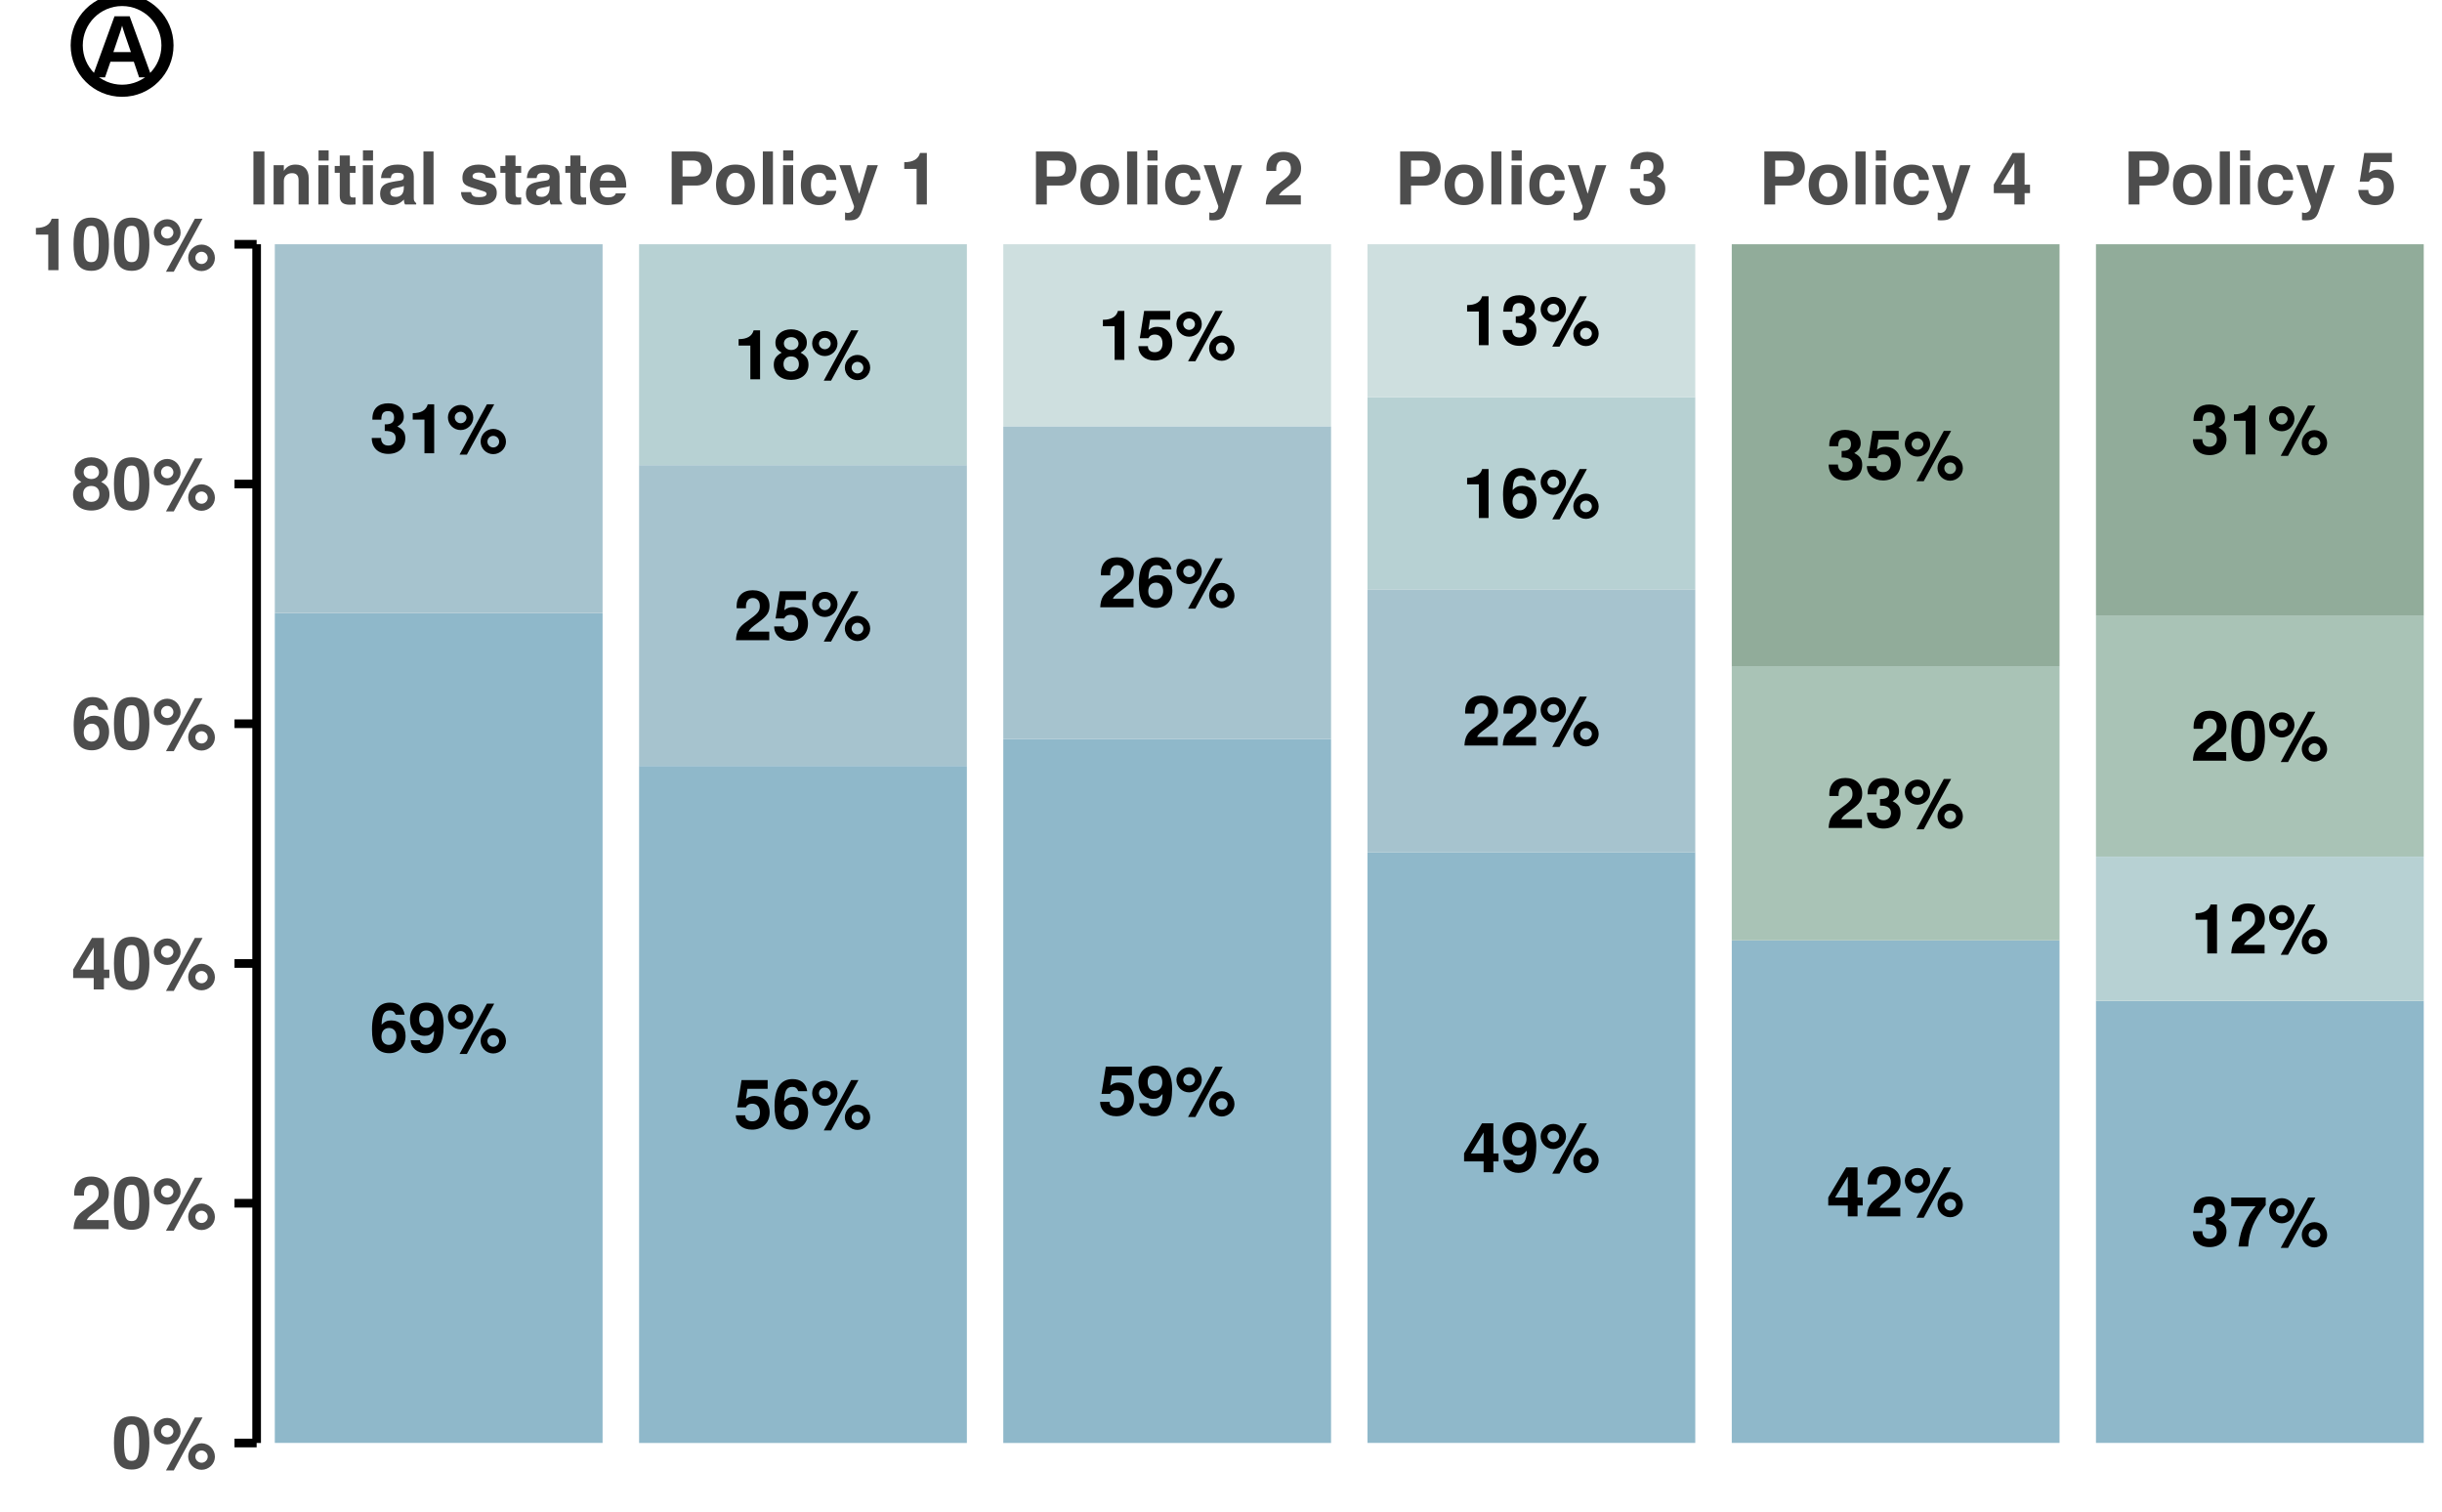
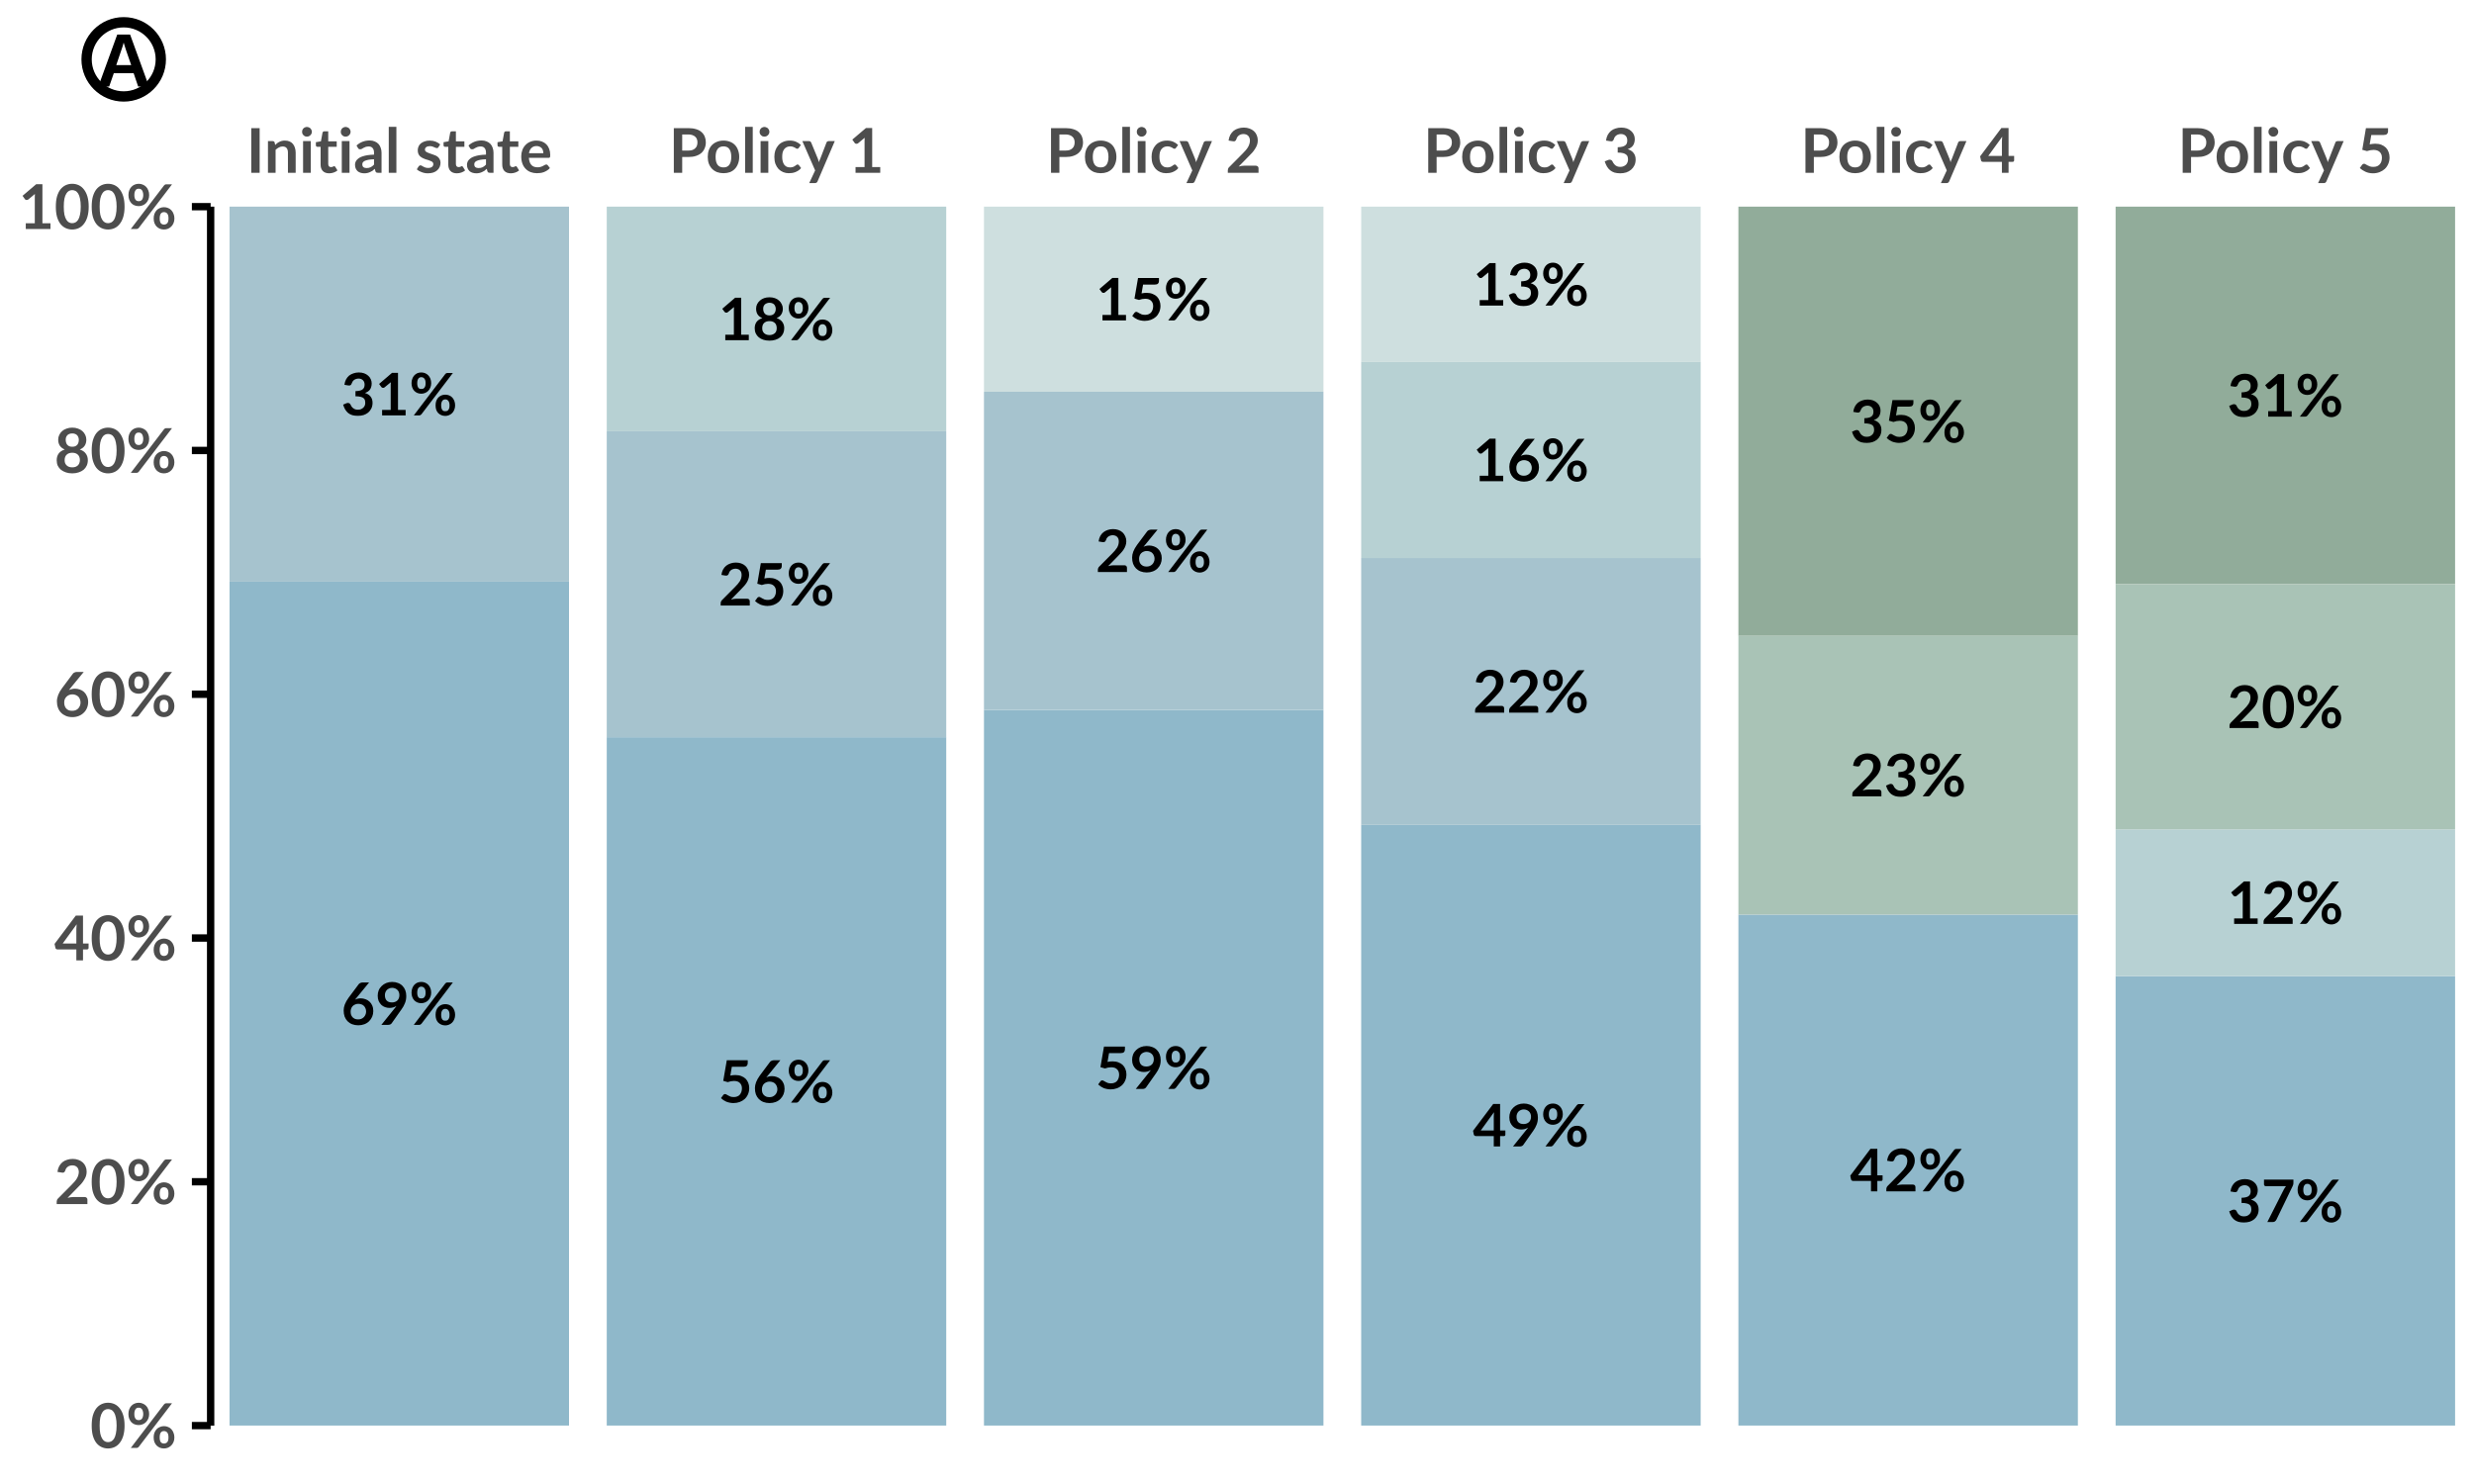
- <svg xmlns="http://www.w3.org/2000/svg" class="svglite" width="302.40pt" height="187.20pt" viewBox="0 0 302.40 187.20">
+ <svg xmlns="http://www.w3.org/2000/svg" class="svglite" width="360.00pt" height="216.00pt" viewBox="0 0 360.00 216.00">
  <defs>
    <style type="text/css">
    .svglite line, .svglite polyline, .svglite polygon, .svglite path, .svglite rect, .svglite circle {
      fill: none;
      stroke: #000000;
      stroke-linecap: round;
      stroke-linejoin: round;
      stroke-miterlimit: 10.00;
    }
    .svglite text {
      white-space: pre;
    }
  </style>
  </defs>
  <rect width="100%" height="100%" style="stroke: none; fill: none;" />
  <defs>
-     <clipPath id="cpMC4wMHwzMDIuNDB8MC4wMHwxODcuMjA=">
-       <rect x="0.00" y="0.00" width="302.40" height="187.20" />
+     <clipPath id="cpMC4wMHwzNjAuMDB8MC4wMHwyMTYuMDA=">
+       <rect x="0.00" y="0.00" width="360.00" height="216.00" />
    </clipPath>
  </defs>
-   <g clip-path="url(#cpMC4wMHwzMDIuNDB8MC4wMHwxODcuMjA=)">
+   <g clip-path="url(#cpMC4wMHwzNjAuMDB8MC4wMHwyMTYuMDA=)">
</g>
  <defs>
-     <clipPath id="cpMzEuNzh8MzAyLjQwfDMwLjI1fDE3OC43MA==">
-       <rect x="31.78" y="30.25" width="270.62" height="148.45" />
+     <clipPath id="cpMzAuNjV8MzYwLjAwfDMwLjA4fDIwNy41MA==">
+       <rect x="30.65" y="30.08" width="329.35" height="177.41" />
    </clipPath>
  </defs>
-   <g clip-path="url(#cpMzEuNzh8MzAyLjQwfDMwLjI1fDE3OC43MA==)">
+   <g clip-path="url(#cpMzAuNjV8MzYwLjAwfDMwLjA4fDIwNy41MA==)">
</g>
-   <g clip-path="url(#cpMC4wMHwzMDIuNDB8MC4wMHwxODcuMjA=)">
-     <rect x="-0" y="-0" width="302.40" height="187.20" style="stroke-width: 1.07; stroke: none;" />
+   <g clip-path="url(#cpMC4wMHwzNjAuMDB8MC4wMHwyMTYuMDA=)">
+     <rect x="0.00" y="0.00" width="360.00" height="216.00" style="stroke-width: 1.07; stroke: none;" />
  </g>
-   <g clip-path="url(#cpMzEuNzh8MzAyLjQwfDMwLjI1fDE3OC43MA==)">
-     <rect x="31.78" y="30.25" width="270.62" height="148.45" style="stroke-width: 1.07; stroke: none;" />
-     <rect x="34.03" y="75.92" width="40.59" height="102.77" style="stroke-width: 1.07; stroke: none; stroke-linecap: square; stroke-linejoin: miter; fill: #8FB8CA;" />
-     <rect x="34.03" y="30.25" width="40.59" height="45.67" style="stroke-width: 1.07; stroke: none; stroke-linecap: square; stroke-linejoin: miter; fill: #A6C3CE;" />
-     <rect x="79.14" y="94.86" width="40.59" height="83.84" style="stroke-width: 1.07; stroke: none; stroke-linecap: square; stroke-linejoin: miter; fill: #8FB8CA;" />
-     <rect x="79.14" y="57.60" width="40.59" height="37.26" style="stroke-width: 1.07; stroke: none; stroke-linecap: square; stroke-linejoin: miter; fill: #A6C3CE;" />
-     <rect x="79.14" y="30.25" width="40.59" height="27.35" style="stroke-width: 1.07; stroke: none; stroke-linecap: square; stroke-linejoin: miter; fill: #B7D1D3;" />
-     <rect x="124.24" y="91.53" width="40.59" height="87.17" style="stroke-width: 1.07; stroke: none; stroke-linecap: square; stroke-linejoin: miter; fill: #8FB8CA;" />
-     <rect x="124.24" y="52.79" width="40.59" height="38.74" style="stroke-width: 1.07; stroke: none; stroke-linecap: square; stroke-linejoin: miter; fill: #A6C3CE;" />
-     <rect x="124.24" y="30.25" width="40.59" height="22.54" style="stroke-width: 1.07; stroke: none; stroke-linecap: square; stroke-linejoin: miter; fill: #CEDFDF;" />
-     <rect x="169.34" y="105.54" width="40.59" height="73.15" style="stroke-width: 1.07; stroke: none; stroke-linecap: square; stroke-linejoin: miter; fill: #8FB8CA;" />
-     <rect x="169.34" y="73.04" width="40.59" height="32.51" style="stroke-width: 1.07; stroke: none; stroke-linecap: square; stroke-linejoin: miter; fill: #A6C3CE;" />
-     <rect x="169.34" y="49.17" width="40.59" height="23.87" style="stroke-width: 1.07; stroke: none; stroke-linecap: square; stroke-linejoin: miter; fill: #B7D1D3;" />
-     <rect x="169.34" y="30.25" width="40.59" height="18.92" style="stroke-width: 1.07; stroke: none; stroke-linecap: square; stroke-linejoin: miter; fill: #CEDFDF;" />
-     <rect x="214.45" y="116.46" width="40.59" height="62.23" style="stroke-width: 1.07; stroke: none; stroke-linecap: square; stroke-linejoin: miter; fill: #8FB8CA;" />
-     <rect x="214.45" y="82.50" width="40.59" height="33.96" style="stroke-width: 1.07; stroke: none; stroke-linecap: square; stroke-linejoin: miter; fill: #A9C3B6;" />
-     <rect x="214.45" y="30.25" width="40.59" height="52.25" style="stroke-width: 1.07; stroke: none; stroke-linecap: square; stroke-linejoin: miter; fill: #91AC9A;" />
-     <rect x="259.55" y="123.95" width="40.59" height="54.74" style="stroke-width: 1.07; stroke: none; stroke-linecap: square; stroke-linejoin: miter; fill: #8FB8CA;" />
-     <rect x="259.55" y="106.09" width="40.59" height="17.86" style="stroke-width: 1.07; stroke: none; stroke-linecap: square; stroke-linejoin: miter; fill: #B7D1D3;" />
-     <rect x="259.55" y="76.21" width="40.59" height="29.87" style="stroke-width: 1.07; stroke: none; stroke-linecap: square; stroke-linejoin: miter; fill: #A9C3B6;" />
-     <rect x="259.55" y="30.25" width="40.59" height="45.96" style="stroke-width: 1.07; stroke: none; stroke-linecap: square; stroke-linejoin: miter; fill: #91AC9A;" />
-     <text x="54.33" y="130.35" text-anchor="middle" style="font-size: 8.54px; font-weight: bold; font-family: &quot;Helvetica Neue&quot;;" textLength="18.02px" lengthAdjust="spacingAndGlyphs">69%</text>
-     <text x="54.33" y="56.13" text-anchor="middle" style="font-size: 8.54px; font-weight: bold; font-family: &quot;Helvetica Neue&quot;;" textLength="18.02px" lengthAdjust="spacingAndGlyphs">31%</text>
-     <text x="99.43" y="139.82" text-anchor="middle" style="font-size: 8.54px; font-weight: bold; font-family: &quot;Helvetica Neue&quot;;" textLength="18.02px" lengthAdjust="spacingAndGlyphs">56%</text>
-     <text x="99.43" y="79.28" text-anchor="middle" style="font-size: 8.54px; font-weight: bold; font-family: &quot;Helvetica Neue&quot;;" textLength="18.02px" lengthAdjust="spacingAndGlyphs">25%</text>
-     <text x="99.43" y="46.97" text-anchor="middle" style="font-size: 8.54px; font-weight: bold; font-family: &quot;Helvetica Neue&quot;;" textLength="18.02px" lengthAdjust="spacingAndGlyphs">18%</text>
-     <text x="144.54" y="138.16" text-anchor="middle" style="font-size: 8.54px; font-weight: bold; font-family: &quot;Helvetica Neue&quot;;" textLength="18.02px" lengthAdjust="spacingAndGlyphs">59%</text>
-     <text x="144.54" y="75.20" text-anchor="middle" style="font-size: 8.54px; font-weight: bold; font-family: &quot;Helvetica Neue&quot;;" textLength="18.02px" lengthAdjust="spacingAndGlyphs">26%</text>
-     <text x="144.54" y="44.57" text-anchor="middle" style="font-size: 8.54px; font-weight: bold; font-family: &quot;Helvetica Neue&quot;;" textLength="18.02px" lengthAdjust="spacingAndGlyphs">15%</text>
-     <text x="189.64" y="145.17" text-anchor="middle" style="font-size: 8.54px; font-weight: bold; font-family: &quot;Helvetica Neue&quot;;" textLength="18.02px" lengthAdjust="spacingAndGlyphs">49%</text>
-     <text x="189.64" y="92.33" text-anchor="middle" style="font-size: 8.54px; font-weight: bold; font-family: &quot;Helvetica Neue&quot;;" textLength="18.02px" lengthAdjust="spacingAndGlyphs">22%</text>
-     <text x="189.64" y="64.15" text-anchor="middle" style="font-size: 8.54px; font-weight: bold; font-family: &quot;Helvetica Neue&quot;;" textLength="18.02px" lengthAdjust="spacingAndGlyphs">16%</text>
-     <text x="189.64" y="42.75" text-anchor="middle" style="font-size: 8.54px; font-weight: bold; font-family: &quot;Helvetica Neue&quot;;" textLength="18.02px" lengthAdjust="spacingAndGlyphs">13%</text>
-     <text x="234.74" y="150.63" text-anchor="middle" style="font-size: 8.54px; font-weight: bold; font-family: &quot;Helvetica Neue&quot;;" textLength="18.02px" lengthAdjust="spacingAndGlyphs">42%</text>
-     <text x="234.74" y="102.53" text-anchor="middle" style="font-size: 8.54px; font-weight: bold; font-family: &quot;Helvetica Neue&quot;;" textLength="18.02px" lengthAdjust="spacingAndGlyphs">23%</text>
-     <text x="234.74" y="59.42" text-anchor="middle" style="font-size: 8.54px; font-weight: bold; font-family: &quot;Helvetica Neue&quot;;" textLength="18.02px" lengthAdjust="spacingAndGlyphs">35%</text>
-     <text x="279.85" y="154.37" text-anchor="middle" style="font-size: 8.54px; font-weight: bold; font-family: &quot;Helvetica Neue&quot;;" textLength="18.02px" lengthAdjust="spacingAndGlyphs">37%</text>
-     <text x="279.85" y="118.07" text-anchor="middle" style="font-size: 8.54px; font-weight: bold; font-family: &quot;Helvetica Neue&quot;;" textLength="18.02px" lengthAdjust="spacingAndGlyphs">12%</text>
-     <text x="279.85" y="94.20" text-anchor="middle" style="font-size: 8.54px; font-weight: bold; font-family: &quot;Helvetica Neue&quot;;" textLength="18.02px" lengthAdjust="spacingAndGlyphs">20%</text>
-     <text x="279.85" y="56.28" text-anchor="middle" style="font-size: 8.54px; font-weight: bold; font-family: &quot;Helvetica Neue&quot;;" textLength="18.02px" lengthAdjust="spacingAndGlyphs">31%</text>
+   <g clip-path="url(#cpMzAuNjV8MzYwLjAwfDMwLjA4fDIwNy41MA==)">
+     <rect x="30.65" y="30.08" width="329.35" height="177.41" style="stroke-width: 1.07; stroke: none;" />
+     <rect x="33.40" y="84.67" width="49.40" height="122.83" style="stroke-width: 1.07; stroke: none; stroke-linecap: square; stroke-linejoin: miter; fill: #8FB8CA;" />
+     <rect x="33.40" y="30.08" width="49.40" height="54.58" style="stroke-width: 1.07; stroke: none; stroke-linecap: square; stroke-linejoin: miter; fill: #A6C3CE;" />
+     <rect x="88.29" y="107.30" width="49.40" height="100.19" style="stroke-width: 1.07; stroke: none; stroke-linecap: square; stroke-linejoin: miter; fill: #8FB8CA;" />
+     <rect x="88.29" y="62.78" width="49.40" height="44.53" style="stroke-width: 1.07; stroke: none; stroke-linecap: square; stroke-linejoin: miter; fill: #A6C3CE;" />
+     <rect x="88.29" y="30.08" width="49.40" height="32.69" style="stroke-width: 1.07; stroke: none; stroke-linecap: square; stroke-linejoin: miter; fill: #B7D1D3;" />
+     <rect x="143.18" y="103.32" width="49.40" height="104.18" style="stroke-width: 1.07; stroke: none; stroke-linecap: square; stroke-linejoin: miter; fill: #8FB8CA;" />
+     <rect x="143.18" y="57.02" width="49.40" height="46.30" style="stroke-width: 1.07; stroke: none; stroke-linecap: square; stroke-linejoin: miter; fill: #A6C3CE;" />
+     <rect x="143.18" y="30.08" width="49.40" height="26.94" style="stroke-width: 1.07; stroke: none; stroke-linecap: square; stroke-linejoin: miter; fill: #CEDFDF;" />
+     <rect x="198.07" y="120.07" width="49.40" height="87.43" style="stroke-width: 1.07; stroke: none; stroke-linecap: square; stroke-linejoin: miter; fill: #8FB8CA;" />
+     <rect x="198.07" y="81.22" width="49.40" height="38.85" style="stroke-width: 1.07; stroke: none; stroke-linecap: square; stroke-linejoin: miter; fill: #A6C3CE;" />
+     <rect x="198.07" y="52.69" width="49.40" height="28.53" style="stroke-width: 1.07; stroke: none; stroke-linecap: square; stroke-linejoin: miter; fill: #B7D1D3;" />
+     <rect x="198.07" y="30.08" width="49.40" height="22.61" style="stroke-width: 1.07; stroke: none; stroke-linecap: square; stroke-linejoin: miter; fill: #CEDFDF;" />
+     <rect x="252.96" y="133.12" width="49.40" height="74.38" style="stroke-width: 1.07; stroke: none; stroke-linecap: square; stroke-linejoin: miter; fill: #8FB8CA;" />
+     <rect x="252.96" y="92.53" width="49.40" height="40.59" style="stroke-width: 1.07; stroke: none; stroke-linecap: square; stroke-linejoin: miter; fill: #A9C3B6;" />
+     <rect x="252.96" y="30.08" width="49.40" height="62.45" style="stroke-width: 1.07; stroke: none; stroke-linecap: square; stroke-linejoin: miter; fill: #91AC9A;" />
+     <rect x="307.85" y="142.07" width="49.40" height="65.43" style="stroke-width: 1.07; stroke: none; stroke-linecap: square; stroke-linejoin: miter; fill: #8FB8CA;" />
+     <rect x="307.85" y="120.72" width="49.40" height="21.35" style="stroke-width: 1.07; stroke: none; stroke-linecap: square; stroke-linejoin: miter; fill: #B7D1D3;" />
+     <rect x="307.85" y="85.02" width="49.40" height="35.70" style="stroke-width: 1.07; stroke: none; stroke-linecap: square; stroke-linejoin: miter; fill: #A9C3B6;" />
+     <rect x="307.85" y="30.08" width="49.40" height="54.93" style="stroke-width: 1.07; stroke: none; stroke-linecap: square; stroke-linejoin: miter; fill: #91AC9A;" />
+     <text x="58.10" y="149.17" text-anchor="middle" style="font-size: 8.54px; font-weight: bold; font-family: &quot;Lato&quot;;" textLength="16.75px" lengthAdjust="spacingAndGlyphs">69%</text>
+     <text x="58.10" y="60.46" text-anchor="middle" style="font-size: 8.54px; font-weight: bold; font-family: &quot;Lato&quot;;" textLength="16.75px" lengthAdjust="spacingAndGlyphs">31%</text>
+     <text x="112.99" y="160.49" text-anchor="middle" style="font-size: 8.54px; font-weight: bold; font-family: &quot;Lato&quot;;" textLength="16.75px" lengthAdjust="spacingAndGlyphs">56%</text>
+     <text x="112.99" y="88.13" text-anchor="middle" style="font-size: 8.54px; font-weight: bold; font-family: &quot;Lato&quot;;" textLength="16.75px" lengthAdjust="spacingAndGlyphs">25%</text>
+     <text x="112.99" y="49.52" text-anchor="middle" style="font-size: 8.54px; font-weight: bold; font-family: &quot;Lato&quot;;" textLength="16.75px" lengthAdjust="spacingAndGlyphs">18%</text>
+     <text x="167.88" y="158.50" text-anchor="middle" style="font-size: 8.54px; font-weight: bold; font-family: &quot;Lato&quot;;" textLength="16.75px" lengthAdjust="spacingAndGlyphs">59%</text>
+     <text x="167.88" y="83.26" text-anchor="middle" style="font-size: 8.54px; font-weight: bold; font-family: &quot;Lato&quot;;" textLength="16.75px" lengthAdjust="spacingAndGlyphs">26%</text>
+     <text x="167.88" y="46.64" text-anchor="middle" style="font-size: 8.54px; font-weight: bold; font-family: &quot;Lato&quot;;" textLength="16.75px" lengthAdjust="spacingAndGlyphs">15%</text>
+     <text x="222.77" y="166.87" text-anchor="middle" style="font-size: 8.54px; font-weight: bold; font-family: &quot;Lato&quot;;" textLength="16.75px" lengthAdjust="spacingAndGlyphs">49%</text>
+     <text x="222.77" y="103.73" text-anchor="middle" style="font-size: 8.54px; font-weight: bold; font-family: &quot;Lato&quot;;" textLength="16.75px" lengthAdjust="spacingAndGlyphs">22%</text>
+     <text x="222.77" y="70.04" text-anchor="middle" style="font-size: 8.54px; font-weight: bold; font-family: &quot;Lato&quot;;" textLength="16.75px" lengthAdjust="spacingAndGlyphs">16%</text>
+     <text x="222.77" y="44.48" text-anchor="middle" style="font-size: 8.54px; font-weight: bold; font-family: &quot;Lato&quot;;" textLength="16.75px" lengthAdjust="spacingAndGlyphs">13%</text>
+     <text x="277.66" y="173.40" text-anchor="middle" style="font-size: 8.54px; font-weight: bold; font-family: &quot;Lato&quot;;" textLength="16.75px" lengthAdjust="spacingAndGlyphs">42%</text>
+     <text x="277.66" y="115.91" text-anchor="middle" style="font-size: 8.54px; font-weight: bold; font-family: &quot;Lato&quot;;" textLength="16.75px" lengthAdjust="spacingAndGlyphs">23%</text>
+     <text x="277.66" y="64.40" text-anchor="middle" style="font-size: 8.54px; font-weight: bold; font-family: &quot;Lato&quot;;" textLength="16.75px" lengthAdjust="spacingAndGlyphs">35%</text>
+     <text x="332.55" y="177.87" text-anchor="middle" style="font-size: 8.54px; font-weight: bold; font-family: &quot;Lato&quot;;" textLength="16.75px" lengthAdjust="spacingAndGlyphs">37%</text>
+     <text x="332.55" y="134.48" text-anchor="middle" style="font-size: 8.54px; font-weight: bold; font-family: &quot;Lato&quot;;" textLength="16.75px" lengthAdjust="spacingAndGlyphs">12%</text>
+     <text x="332.55" y="105.96" text-anchor="middle" style="font-size: 8.54px; font-weight: bold; font-family: &quot;Lato&quot;;" textLength="16.75px" lengthAdjust="spacingAndGlyphs">20%</text>
+     <text x="332.55" y="60.64" text-anchor="middle" style="font-size: 8.54px; font-weight: bold; font-family: &quot;Lato&quot;;" textLength="16.75px" lengthAdjust="spacingAndGlyphs">31%</text>
  </g>
-   <g clip-path="url(#cpMC4wMHwzMDIuNDB8MC4wMHwxODcuMjA=)">
-     <text x="54.33" y="25.32" text-anchor="middle" style="font-size: 9.00px; font-weight: bold;fill: #4D4D4D; font-family: &quot;Helvetica Neue&quot;;" textLength="47.32px" lengthAdjust="spacingAndGlyphs">Initial state</text>
-     <text x="99.43" y="25.32" text-anchor="middle" style="font-size: 9.00px; font-weight: bold;fill: #4D4D4D; font-family: &quot;Helvetica Neue&quot;;" textLength="33.51px" lengthAdjust="spacingAndGlyphs">Policy 1</text>
-     <text x="144.54" y="25.32" text-anchor="middle" style="font-size: 9.00px; font-weight: bold;fill: #4D4D4D; font-family: &quot;Helvetica Neue&quot;;" textLength="33.51px" lengthAdjust="spacingAndGlyphs">Policy 2</text>
-     <text x="189.64" y="25.32" text-anchor="middle" style="font-size: 9.00px; font-weight: bold;fill: #4D4D4D; font-family: &quot;Helvetica Neue&quot;;" textLength="33.51px" lengthAdjust="spacingAndGlyphs">Policy 3</text>
-     <text x="234.74" y="25.32" text-anchor="middle" style="font-size: 9.00px; font-weight: bold;fill: #4D4D4D; font-family: &quot;Helvetica Neue&quot;;" textLength="33.51px" lengthAdjust="spacingAndGlyphs">Policy 4</text>
-     <text x="279.85" y="25.32" text-anchor="middle" style="font-size: 9.00px; font-weight: bold;fill: #4D4D4D; font-family: &quot;Helvetica Neue&quot;;" textLength="33.51px" lengthAdjust="spacingAndGlyphs">Policy 5</text>
-     <polyline points="31.78,178.70 31.78,30.25 " style="stroke-width: 1.07; stroke-linecap: butt;" />
-     <text x="26.85" y="181.91" text-anchor="end" style="font-size: 9.00px; font-weight: bold;fill: #4D4D4D; font-family: &quot;Helvetica Neue&quot;;" textLength="14.00px" lengthAdjust="spacingAndGlyphs">0%</text>
-     <text x="26.85" y="152.22" text-anchor="end" style="font-size: 9.00px; font-weight: bold;fill: #4D4D4D; font-family: &quot;Helvetica Neue&quot;;" textLength="19.01px" lengthAdjust="spacingAndGlyphs">20%</text>
-     <text x="26.85" y="122.53" text-anchor="end" style="font-size: 9.00px; font-weight: bold;fill: #4D4D4D; font-family: &quot;Helvetica Neue&quot;;" textLength="19.01px" lengthAdjust="spacingAndGlyphs">40%</text>
-     <text x="26.85" y="92.84" text-anchor="end" style="font-size: 9.00px; font-weight: bold;fill: #4D4D4D; font-family: &quot;Helvetica Neue&quot;;" textLength="19.01px" lengthAdjust="spacingAndGlyphs">60%</text>
-     <text x="26.85" y="63.15" text-anchor="end" style="font-size: 9.00px; font-weight: bold;fill: #4D4D4D; font-family: &quot;Helvetica Neue&quot;;" textLength="19.01px" lengthAdjust="spacingAndGlyphs">80%</text>
-     <text x="26.85" y="33.46" text-anchor="end" style="font-size: 9.00px; font-weight: bold;fill: #4D4D4D; font-family: &quot;Helvetica Neue&quot;;" textLength="24.01px" lengthAdjust="spacingAndGlyphs">100%</text>
-     <polyline points="29.04,178.70 31.78,178.70 " style="stroke-width: 1.07; stroke-linecap: butt;" />
-     <polyline points="29.04,149.01 31.78,149.01 " style="stroke-width: 1.07; stroke-linecap: butt;" />
-     <polyline points="29.04,119.32 31.78,119.32 " style="stroke-width: 1.07; stroke-linecap: butt;" />
-     <polyline points="29.04,89.63 31.78,89.63 " style="stroke-width: 1.07; stroke-linecap: butt;" />
-     <polyline points="29.04,59.94 31.78,59.94 " style="stroke-width: 1.07; stroke-linecap: butt;" />
-     <polyline points="29.04,30.25 31.78,30.25 " style="stroke-width: 1.07; stroke-linecap: butt;" />
-     <circle cx="15.12" cy="5.62" r="5.62" style="stroke-width: 1.50;" />
-     <text x="15.12" y="9.58" text-anchor="middle" style="font-size: 11.00px; font-weight: bold; font-family: &quot;Arial&quot;;" textLength="7.94px" lengthAdjust="spacingAndGlyphs">A</text>
+   <g clip-path="url(#cpMC4wMHwzNjAuMDB8MC4wMHwyMTYuMDA=)">
+     <text x="58.10" y="25.15" text-anchor="middle" style="font-size: 9.00px; font-weight: bold;fill: #4D4D4D; font-family: &quot;Lato&quot;;" textLength="45.62px" lengthAdjust="spacingAndGlyphs">Initial state</text>
+     <text x="112.99" y="25.15" text-anchor="middle" style="font-size: 9.00px; font-weight: bold;fill: #4D4D4D; font-family: &quot;Lato&quot;;" textLength="31.54px" lengthAdjust="spacingAndGlyphs">Policy 1</text>
+     <text x="167.88" y="25.15" text-anchor="middle" style="font-size: 9.00px; font-weight: bold;fill: #4D4D4D; font-family: &quot;Lato&quot;;" textLength="31.54px" lengthAdjust="spacingAndGlyphs">Policy 2</text>
+     <text x="222.77" y="25.15" text-anchor="middle" style="font-size: 9.00px; font-weight: bold;fill: #4D4D4D; font-family: &quot;Lato&quot;;" textLength="31.54px" lengthAdjust="spacingAndGlyphs">Policy 3</text>
+     <text x="277.66" y="25.15" text-anchor="middle" style="font-size: 9.00px; font-weight: bold;fill: #4D4D4D; font-family: &quot;Lato&quot;;" textLength="31.54px" lengthAdjust="spacingAndGlyphs">Policy 4</text>
+     <text x="332.55" y="25.15" text-anchor="middle" style="font-size: 9.00px; font-weight: bold;fill: #4D4D4D; font-family: &quot;Lato&quot;;" textLength="31.54px" lengthAdjust="spacingAndGlyphs">Policy 5</text>
+     <polyline points="30.65,207.50 30.65,30.08 " style="stroke-width: 1.07; stroke-linecap: butt;" />
+     <text x="25.72" y="210.75" text-anchor="end" style="font-size: 9.00px; font-weight: bold;fill: #4D4D4D; font-family: &quot;Lato&quot;;" textLength="12.45px" lengthAdjust="spacingAndGlyphs">0%</text>
+     <text x="25.72" y="175.26" text-anchor="end" style="font-size: 9.00px; font-weight: bold;fill: #4D4D4D; font-family: &quot;Lato&quot;;" textLength="17.67px" lengthAdjust="spacingAndGlyphs">20%</text>
+     <text x="25.72" y="139.78" text-anchor="end" style="font-size: 9.00px; font-weight: bold;fill: #4D4D4D; font-family: &quot;Lato&quot;;" textLength="17.67px" lengthAdjust="spacingAndGlyphs">40%</text>
+     <text x="25.72" y="104.30" text-anchor="end" style="font-size: 9.00px; font-weight: bold;fill: #4D4D4D; font-family: &quot;Lato&quot;;" textLength="17.67px" lengthAdjust="spacingAndGlyphs">60%</text>
+     <text x="25.72" y="68.82" text-anchor="end" style="font-size: 9.00px; font-weight: bold;fill: #4D4D4D; font-family: &quot;Lato&quot;;" textLength="17.67px" lengthAdjust="spacingAndGlyphs">80%</text>
+     <text x="25.72" y="33.33" text-anchor="end" style="font-size: 9.00px; font-weight: bold;fill: #4D4D4D; font-family: &quot;Lato&quot;;" textLength="22.89px" lengthAdjust="spacingAndGlyphs">100%</text>
+     <polyline points="27.92,207.50 30.65,207.50 " style="stroke-width: 1.07; stroke-linecap: butt;" />
+     <polyline points="27.92,172.01 30.65,172.01 " style="stroke-width: 1.07; stroke-linecap: butt;" />
+     <polyline points="27.92,136.53 30.65,136.53 " style="stroke-width: 1.07; stroke-linecap: butt;" />
+     <polyline points="27.92,101.05 30.65,101.05 " style="stroke-width: 1.07; stroke-linecap: butt;" />
+     <polyline points="27.92,65.57 30.65,65.57 " style="stroke-width: 1.07; stroke-linecap: butt;" />
+     <polyline points="27.92,30.08 30.65,30.08 " style="stroke-width: 1.07; stroke-linecap: butt;" />
+     <circle cx="18.00" cy="8.64" r="5.40" style="stroke-width: 1.50;" />
+     <text x="18.00" y="12.60" text-anchor="middle" style="font-size: 11.00px; font-weight: bold; font-family: &quot;Arial&quot;;" textLength="7.94px" lengthAdjust="spacingAndGlyphs">A</text>
  </g>
</svg>
